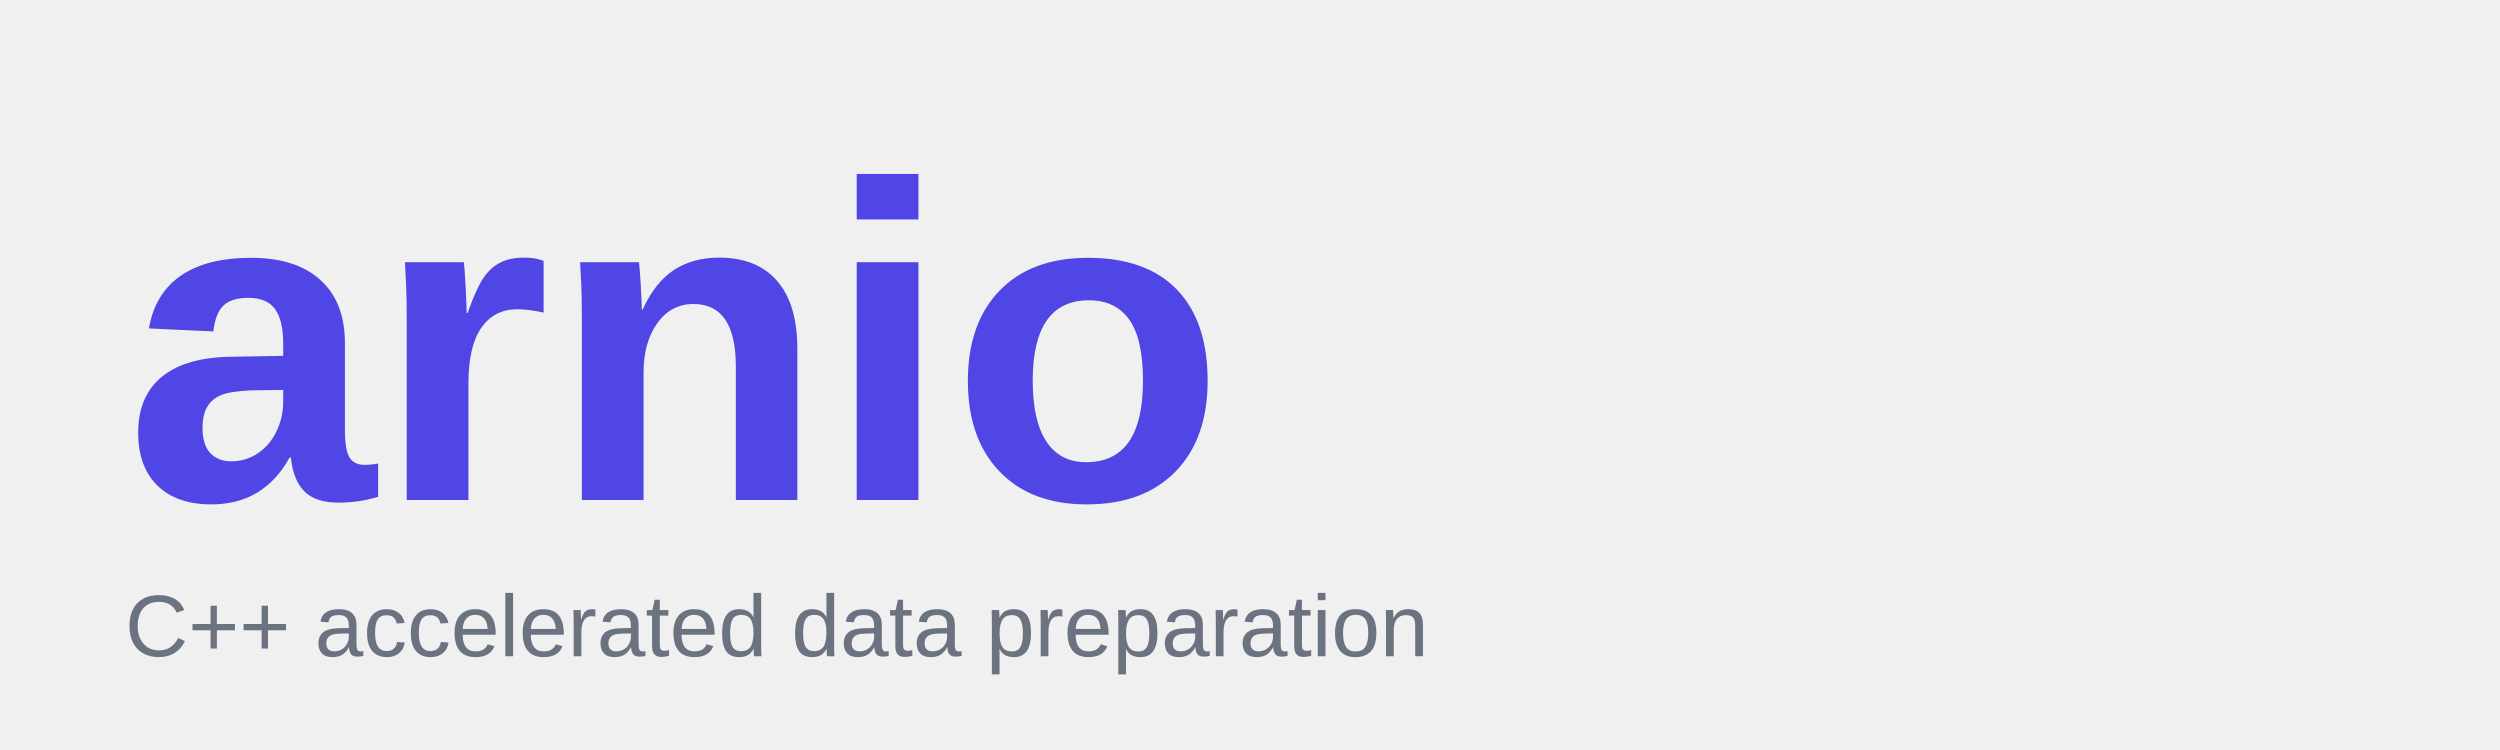
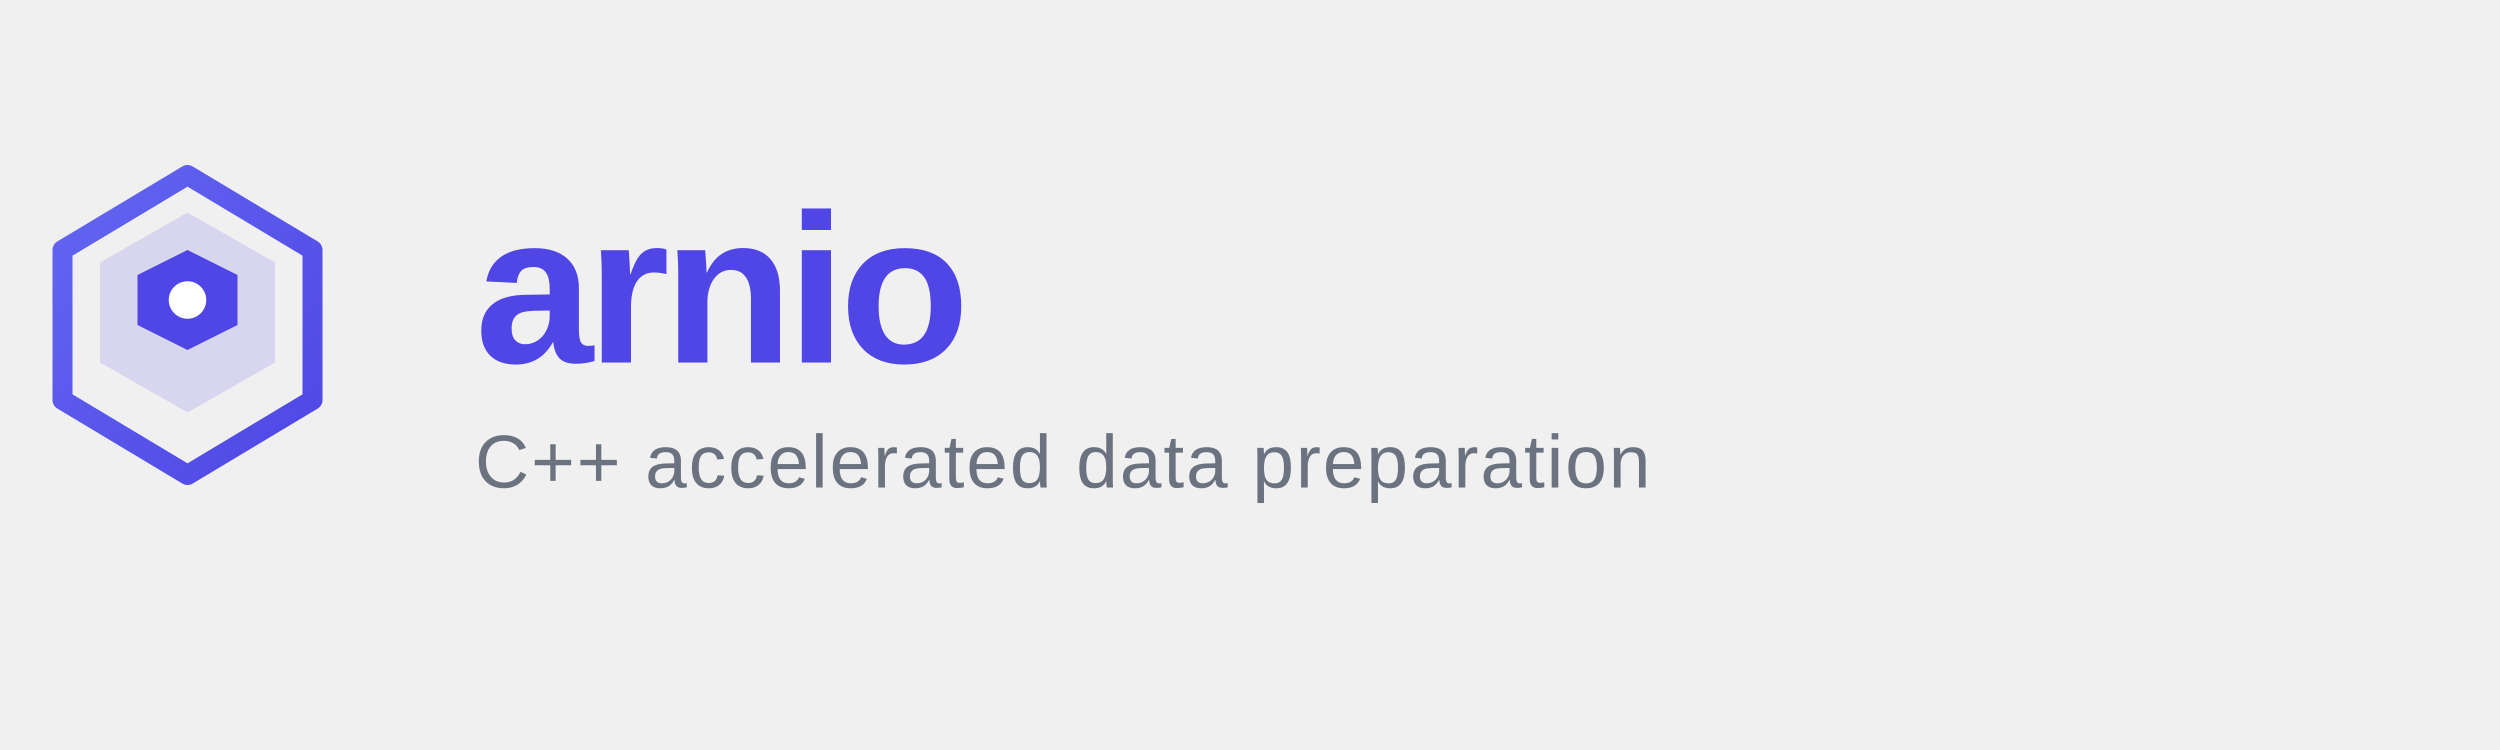
<svg xmlns="http://www.w3.org/2000/svg" viewBox="0 0 400 120" width="400" height="120">
-   <text x="20" y="80" font-family="Arial, Helvetica, sans-serif" font-size="72" font-weight="bold" fill="#4F46E5">arnio</text>
-   <text x="20" y="105" font-family="Arial, Helvetica, sans-serif" font-size="14" fill="#6B7280">C++ accelerated data preparation</text>
+   <defs>
+     <linearGradient id="brandGrad" x1="0%" y1="0%" x2="100%" y2="100%">
+       <stop offset="0%" stop-color="#6366F1" />
+       <stop offset="100%" stop-color="#4F46E5" />
+     </linearGradient>
+   </defs>
+   <g transform="translate(8,20)">
+     <g transform="translate(2,8)">
+       <polygon points="20,0 40,12 40,36 20,48 0,36 0,12" fill="none" stroke="url(#brandGrad)" stroke-width="3.2" stroke-linejoin="round" />
+       <polygon points="20,6 34,14 34,30 20,38 6,30 6,14" fill="#4F46E5" opacity="0.15" />
+       <polygon points="20,12 28,16 28,24 20,28 12,24 12,16" fill="#4F46E5" />
+       <circle cx="20" cy="20" r="3" fill="white" />
+     </g>
+     <text x="68" y="38" font-family="'Segoe UI', 'Helvetica Neue', Arial, sans-serif" font-size="34" font-weight="800" fill="#4F46E5" letter-spacing="-1">arnio</text>
+     <text x="68" y="58" font-family="'Segoe UI', 'Helvetica Neue', Arial, sans-serif" font-size="12" fill="#6B7280" letter-spacing="0.3">C++ accelerated data preparation</text>
+   </g>
</svg>
